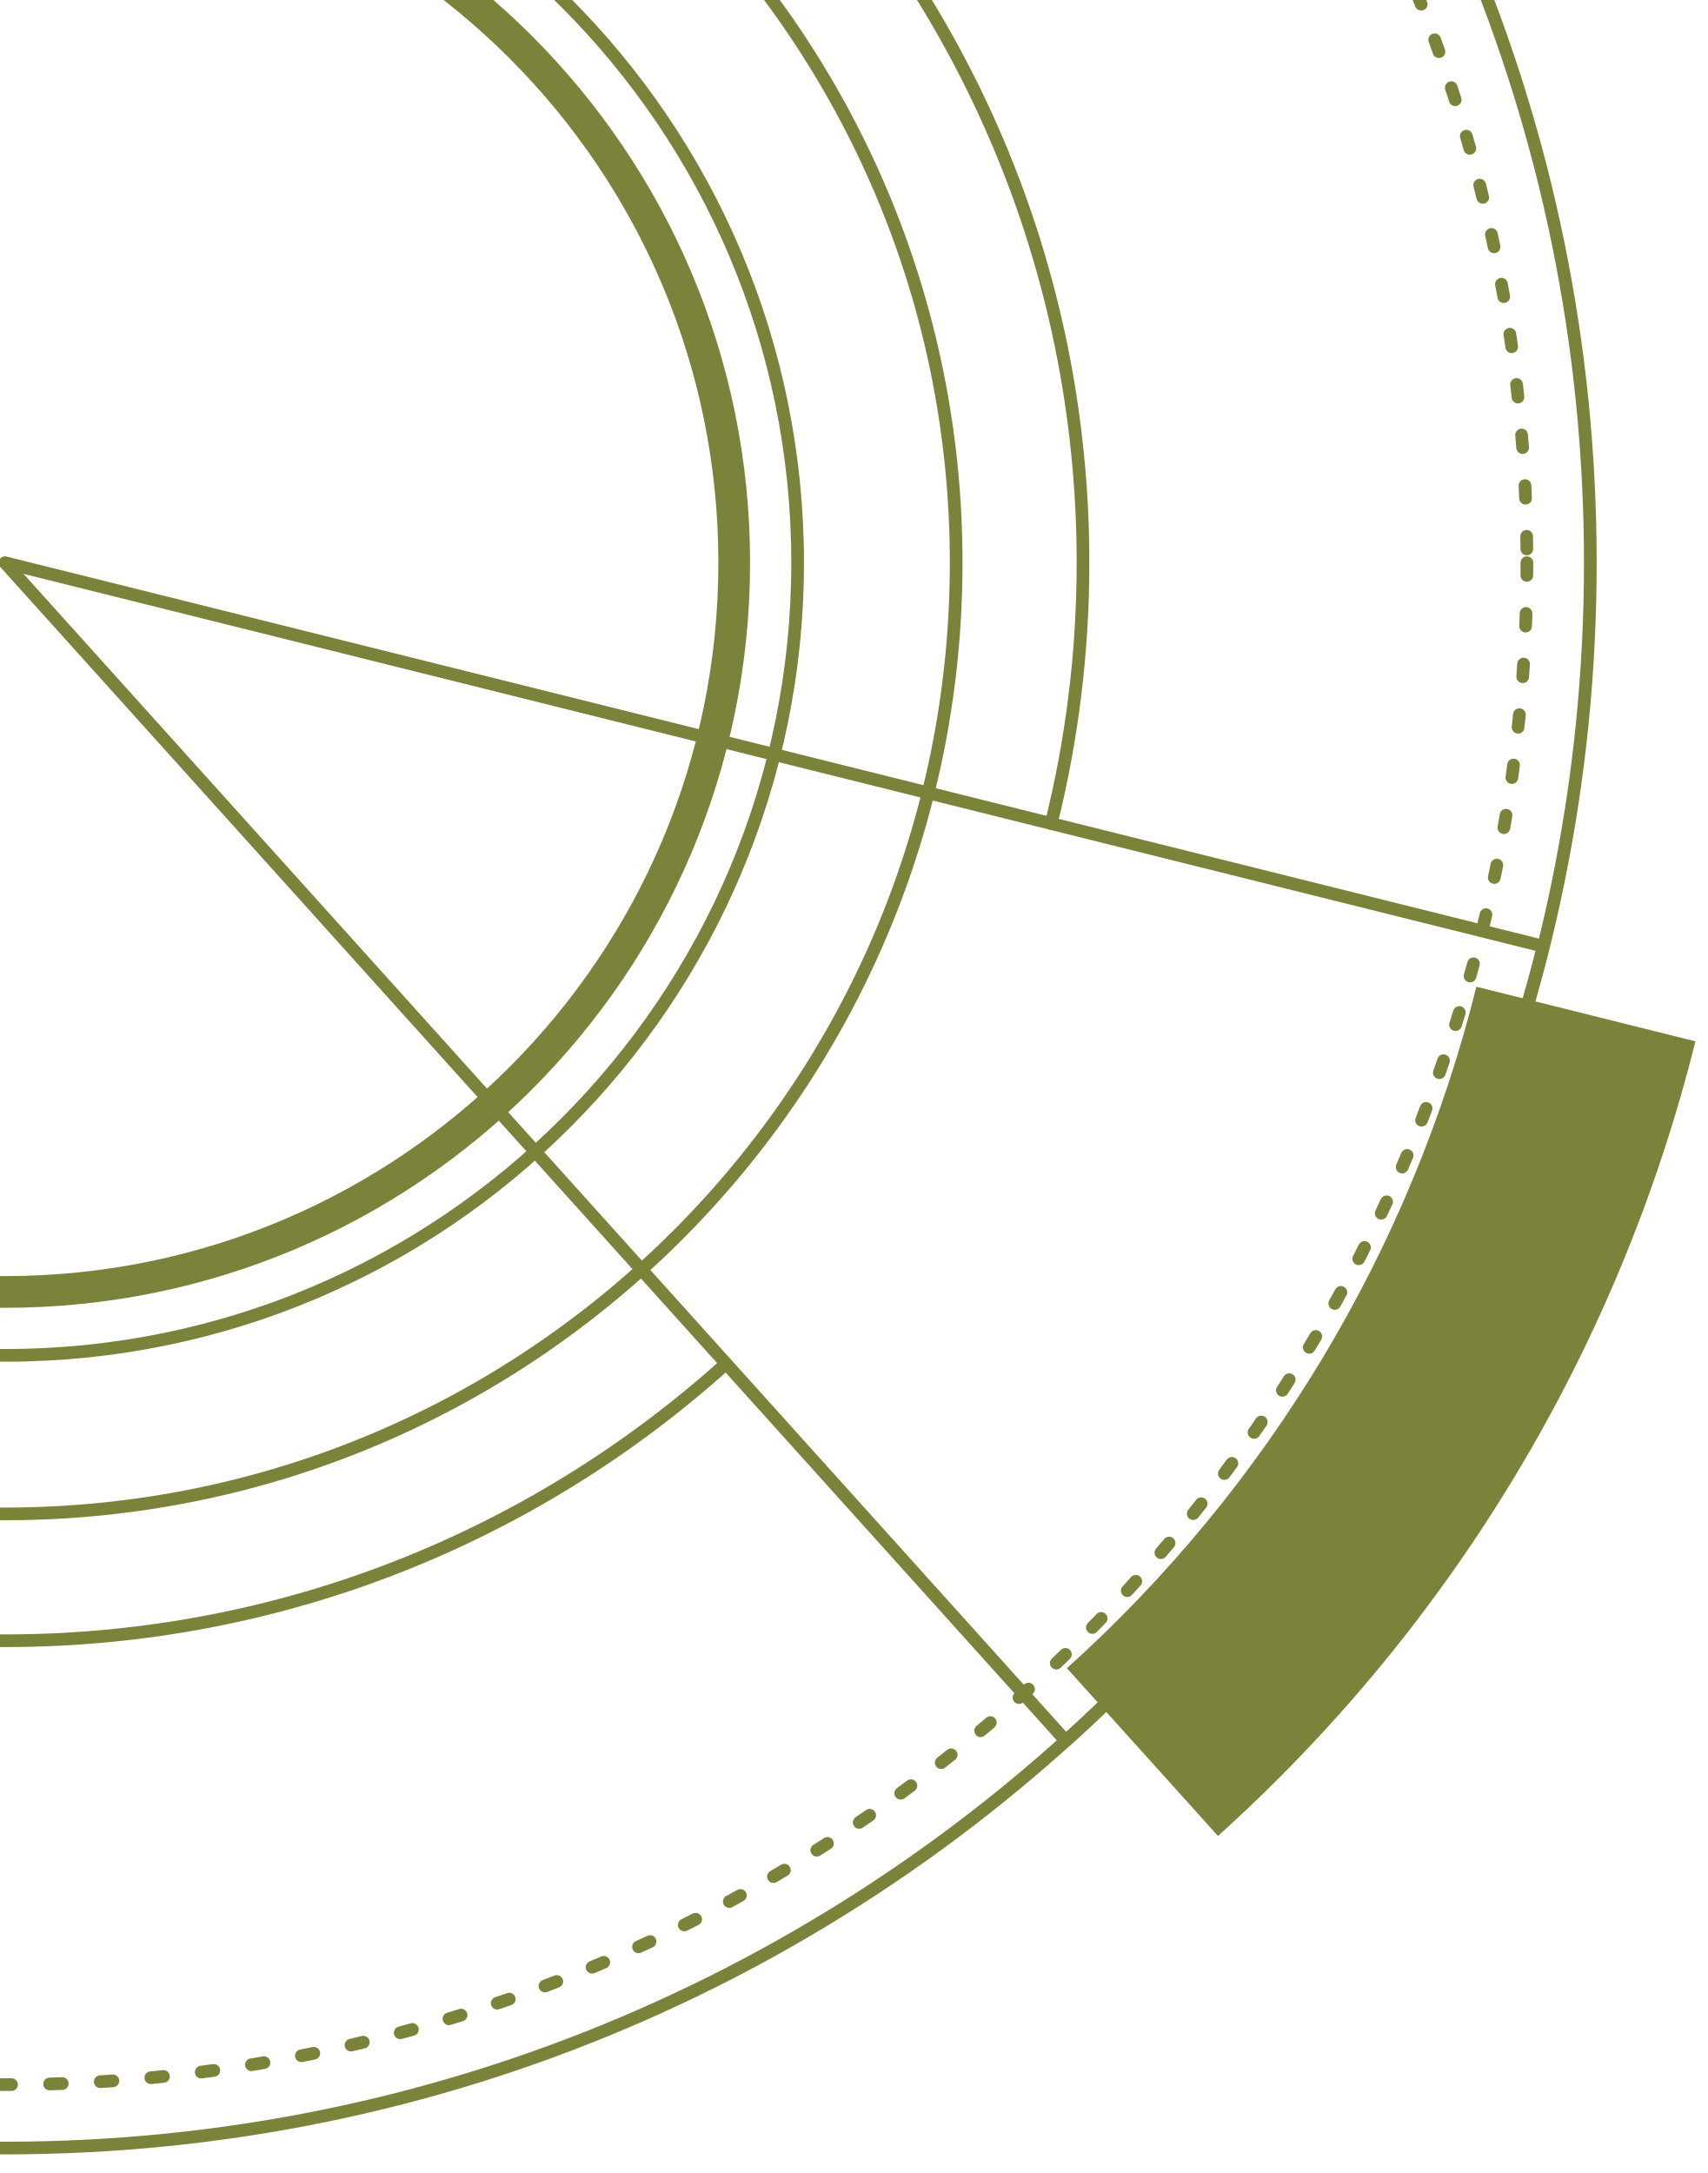
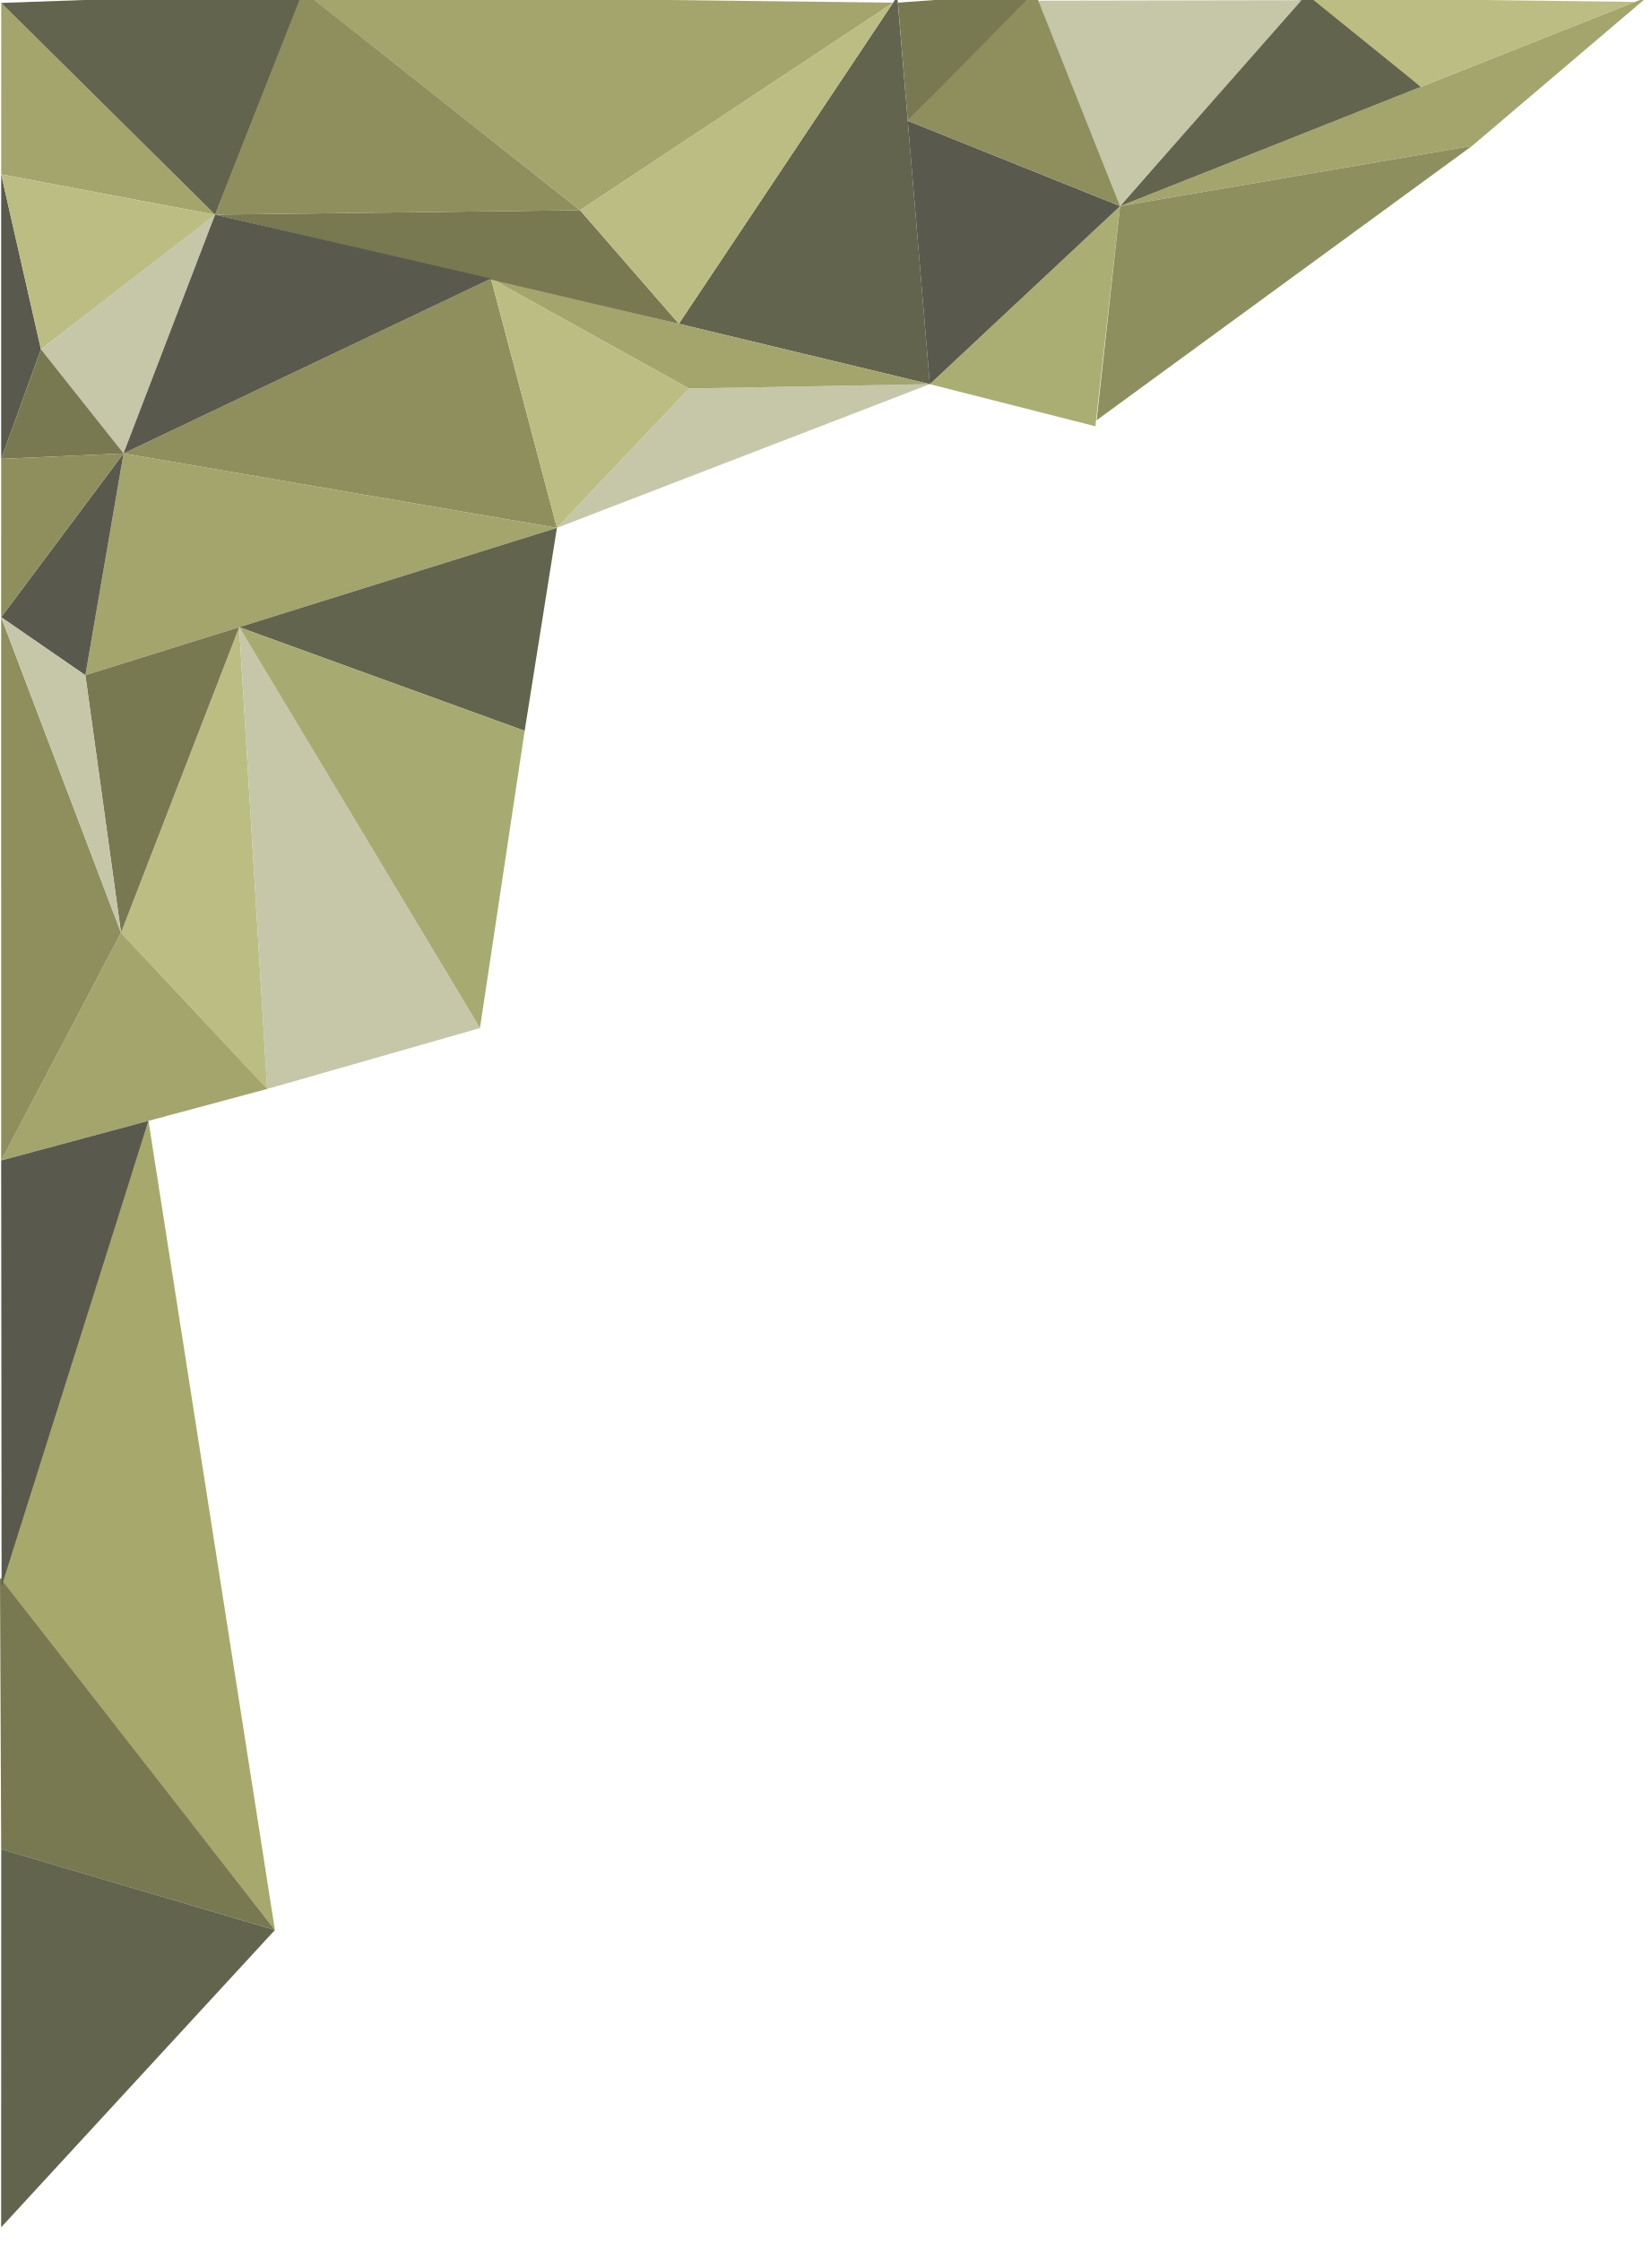
- <svg xmlns="http://www.w3.org/2000/svg" width="100%" height="100%" viewBox="0 0 202 257" version="1.1" xml:space="preserve" style="fill-rule:evenodd;clip-rule:evenodd;stroke-linecap:round;stroke-linejoin:round;stroke-miterlimit:1.414;">
-   <clipPath id="_clip1">
-     <rect x="0" y="0" width="201.431" height="256.248" />
-   </clipPath>
-   <g clip-path="url(#_clip1)">
-     <g>
-       <circle cx="0.585" cy="66.549" r="187.5" style="fill:none;stroke-width:1.5px;stroke:#7a8339;" />
-       <path d="M144.047,217.138c27.766,-25 47.429,-57.726 56.468,-93.979l-25.905,-6.459c-7.752,31.091 -24.615,59.157 -48.428,80.598l17.865,19.84Z" style="fill:#7a8339;" />
-       <path d="M126.047,205.888c27.766,-25 47.429,-57.726 56.468,-93.979l-181.93,-45.36l125.462,139.339Z" style="fill:none;stroke-width:1.5px;stroke:#7a8339;" />
-       <circle cx="0.585" cy="66.549" r="112.5" style="fill:none;stroke-width:1.5px;stroke:#7a8339;" />
-       <path d="M85.861,161.288c-22.598,20.357 -52.497,32.761 -85.276,32.761c-70.37,0 -127.5,-57.131 -127.5,-127.5c0,-70.37 57.13,-127.5 127.5,-127.5c70.369,0 127.5,57.13 127.5,127.5c0,10.637 -1.306,20.971 -3.765,30.852" style="fill:none;stroke-width:1.5px;stroke:#7a8339;" />
-       <circle cx="0.585" cy="66.549" r="93.75" style="fill:none;stroke-width:1.5px;stroke:#7a8339;" />
-       <circle cx="0.585" cy="66.549" r="86.25" style="fill:none;stroke-width:3.75px;stroke:#7a8339;" />
-       <circle cx="0.585" cy="66.549" r="180" style="fill:none;stroke-width:1.5px;stroke-dasharray:1.5,4.5,0,0;stroke:#7a8339;" />
+ <svg xmlns="http://www.w3.org/2000/svg" width="100%" height="100%" viewBox="0 0 238 323" version="1.1" xml:space="preserve" style="fill-rule:evenodd;clip-rule:evenodd;stroke-linejoin:round;stroke-miterlimit:1.414;">
+   <g>
+     <g opacity="0.698">
+       <path d="M80.274,76.081l-62.466,-10.728l52.96,-25.203l9.506,35.931Z" style="fill:#5d5f17;" />
+       <path d="M12.298,97.326l5.514,-31.977l62.462,10.732l-67.976,21.245Z" style="fill:#7c7e2e;" />
+       <path d="M38.514,156.956l-21.071,-22.517l17.036,-44.045l4.035,66.562Z" style="fill:#9fa14e;" />
+       <path d="M34.479,90.394l45.795,-14.313l-4.651,29.257l-41.144,-14.944Z" style="fill:#202100;" />
+       <path d="M38.506,156.957l-4.024,-66.555l34.699,57.778l-30.675,8.777Z" style="fill:#adaf84;" />
+       <path d="M99.325,55.996l34.697,-0.626l-53.748,20.711l19.051,-20.085Z" style="fill:#adaf84;" />
+       <path d="M70.772,40.149l28.555,15.846l-19.053,20.086l-9.502,-35.932Z" style="fill:#9fa14e;" />
+       <path d="M161.444,29.71l50.754,-8.689l25.221,-21.444l-75.975,30.133Z" style="fill:#7c7e2e;" />
+       <path d="M187.976,-0.324l16.827,12.839l30.947,-12.237l-47.774,-0.602Z" style="fill:#9fa14e;" />
+       <path d="M161.448,29.71l26.652,-30.687l16.699,13.496l-43.351,17.191Z" style="fill:#202100;" />
+       <path d="M0.171,25.126l0.004,-24.715l30.848,30.543l-30.852,-5.828Z" style="fill:#7c7e2e;" />
+       <path d="M17.809,65.345l-11.908,-15.002l25.11,-19.4l-13.202,34.402Z" style="fill:#adaf84;" />
+       <path d="M97.847,46.667l31.491,-47.194l4.684,55.897l-36.175,-8.703Z" style="fill:#202100;" />
+       <path d="M70.768,40.145c11.229,6.217 19.04,10.571 28.559,15.85l34.695,-0.625l-63.254,-15.225Z" style="fill:#7c7e2e;" />
+       <path d="M157.888,61.44l3.564,-31.731l-27.43,25.661l23.866,6.07Z" style="fill:#868b37;" />
+       <path d="M130.84,17.41l30.612,12.297l-27.43,25.663l-3.182,-37.96Z" style="fill:#110;" />
+       <path d="M187.615,0.025l-26.162,29.684l-11.838,-29.616l38,-0.068Z" style="fill:#adaf84;" />
+       <path d="M130.84,17.411l18.186,-18.911l12.428,31.213l-30.614,-12.302Z" style="fill:#5d5f17;" />
+       <path d="M130.84,17.411l18.146,-18.444l-19.556,1.415l1.41,17.029Z" style="fill:#3d3f06;" />
+       <path d="M31.014,30.934l52.585,-0.643l14.248,16.375l-66.833,-15.732Z" style="fill:#3d3f06;" />
+       <path d="M128.727,0.386l-45.133,29.906l14.253,16.378l30.88,-46.284Z" style="fill:#9fa14e;" />
+       <path d="M44.517,-0.613l84.213,0.998l-45.141,29.909l-39.072,-30.907Z" style="fill:#7c7e2e;" />
+       <path d="M31.004,30.937l12.648,-32.256l39.942,31.617l-52.59,0.639Z" style="fill:#5d5f17;" />
+       <path d="M0.177,0.42l30.831,30.52l12.606,-32.055l-43.437,1.535Z" style="fill:#202100;" />
+       <path d="M21.401,161.553l-21.311,66.228l39.534,50.397l-18.223,-116.625Z" style="fill:#81842d;" />
+       <path d="M0.172,266.546l-0.172,-39.124l39.624,50.756l-39.452,-11.632Z" style="fill:#3d3f06;" />
+       <path d="M0.17,66.14l0,-41.013l5.731,25.216l-5.731,15.797Z" style="fill:#110;" />
+       <path d="M0.166,321.027l39.458,-42.849l-39.447,-11.638l-0.011,54.487Z" style="fill:#202100;" />
+       <path d="M12.302,97.323l5.141,37.116l17.036,-44.045l-22.177,6.929Z" style="fill:#3d3f06;" />
+       <path d="M0.162,167.265l17.281,-32.826l21.072,22.51l-38.353,10.316Z" style="fill:#7c7e2e;" />
+       <path d="M0.169,88.958l17.274,45.481l-17.273,32.824l-0.001,-78.305Z" style="fill:#5d5f17;" />
+       <path d="M17.81,65.348l-17.641,23.61l12.133,8.365l5.508,-31.975Z" style="fill:#110;" />
+       <path d="M5.901,50.343l-5.735,-25.217l30.85,5.824l-25.115,19.393Z" style="fill:#9fa14e;" />
+       <path d="M17.806,65.353l13.205,-34.42l39.76,9.221l-52.965,25.199Z" style="fill:#110;" />
+       <path d="M17.814,65.352l-17.645,0.788l5.732,-15.797l11.913,15.009Z" style="fill:#3d3f06;" />
+       <path d="M69.183,148.172l-34.704,-57.778l41.144,14.944l-6.44,42.834Z" style="fill:#818634;" />
+       <path d="M158.065,60.572l3.387,-30.862l50.746,-8.689l-54.133,39.551Z" style="fill:#5d5f18;" />
+       <path d="M0.169,88.958l17.274,45.481l-5.139,-37.115l-12.135,-8.366Z" style="fill:#adaf84;" />
+       <path d="M0.17,66.141l17.643,-0.794l-17.644,23.611l0.001,-22.817Z" style="fill:#5d5f17;" />
+       <path d="M0.23,228.613l21.17,-67.062l-21.231,5.712l0.061,61.35Z" style="fill:#110;" />
    </g>
  </g>
</svg>
